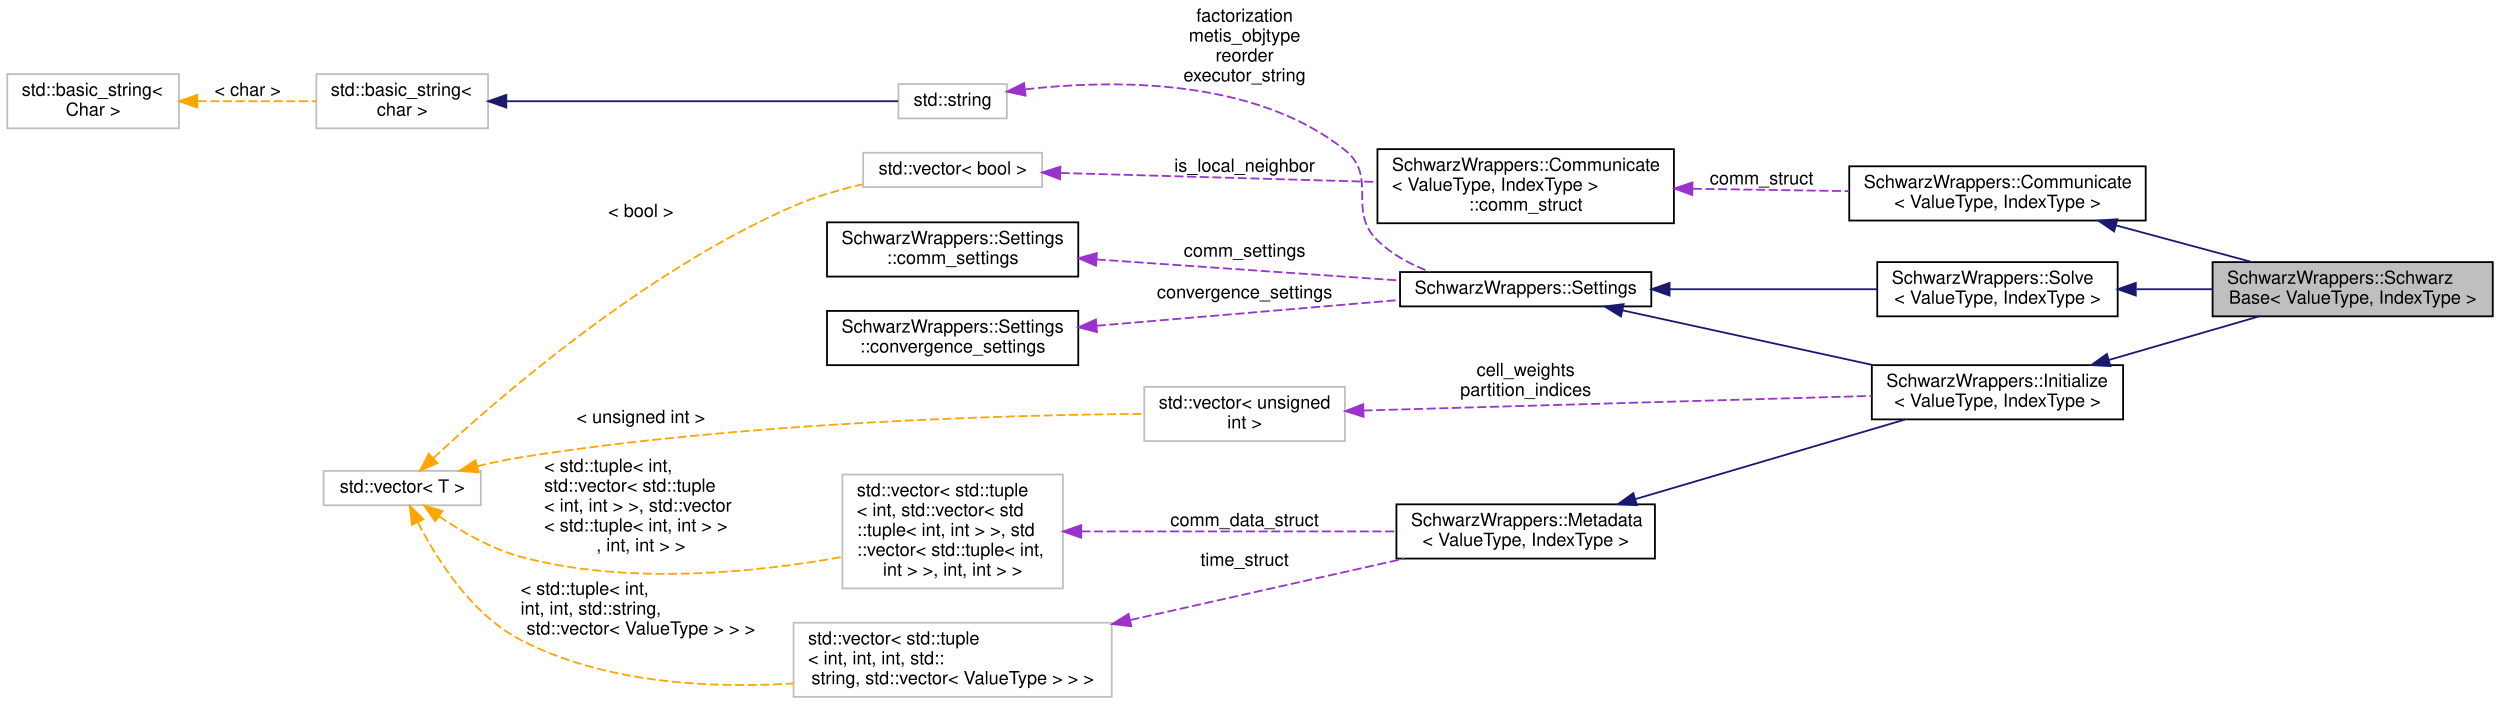
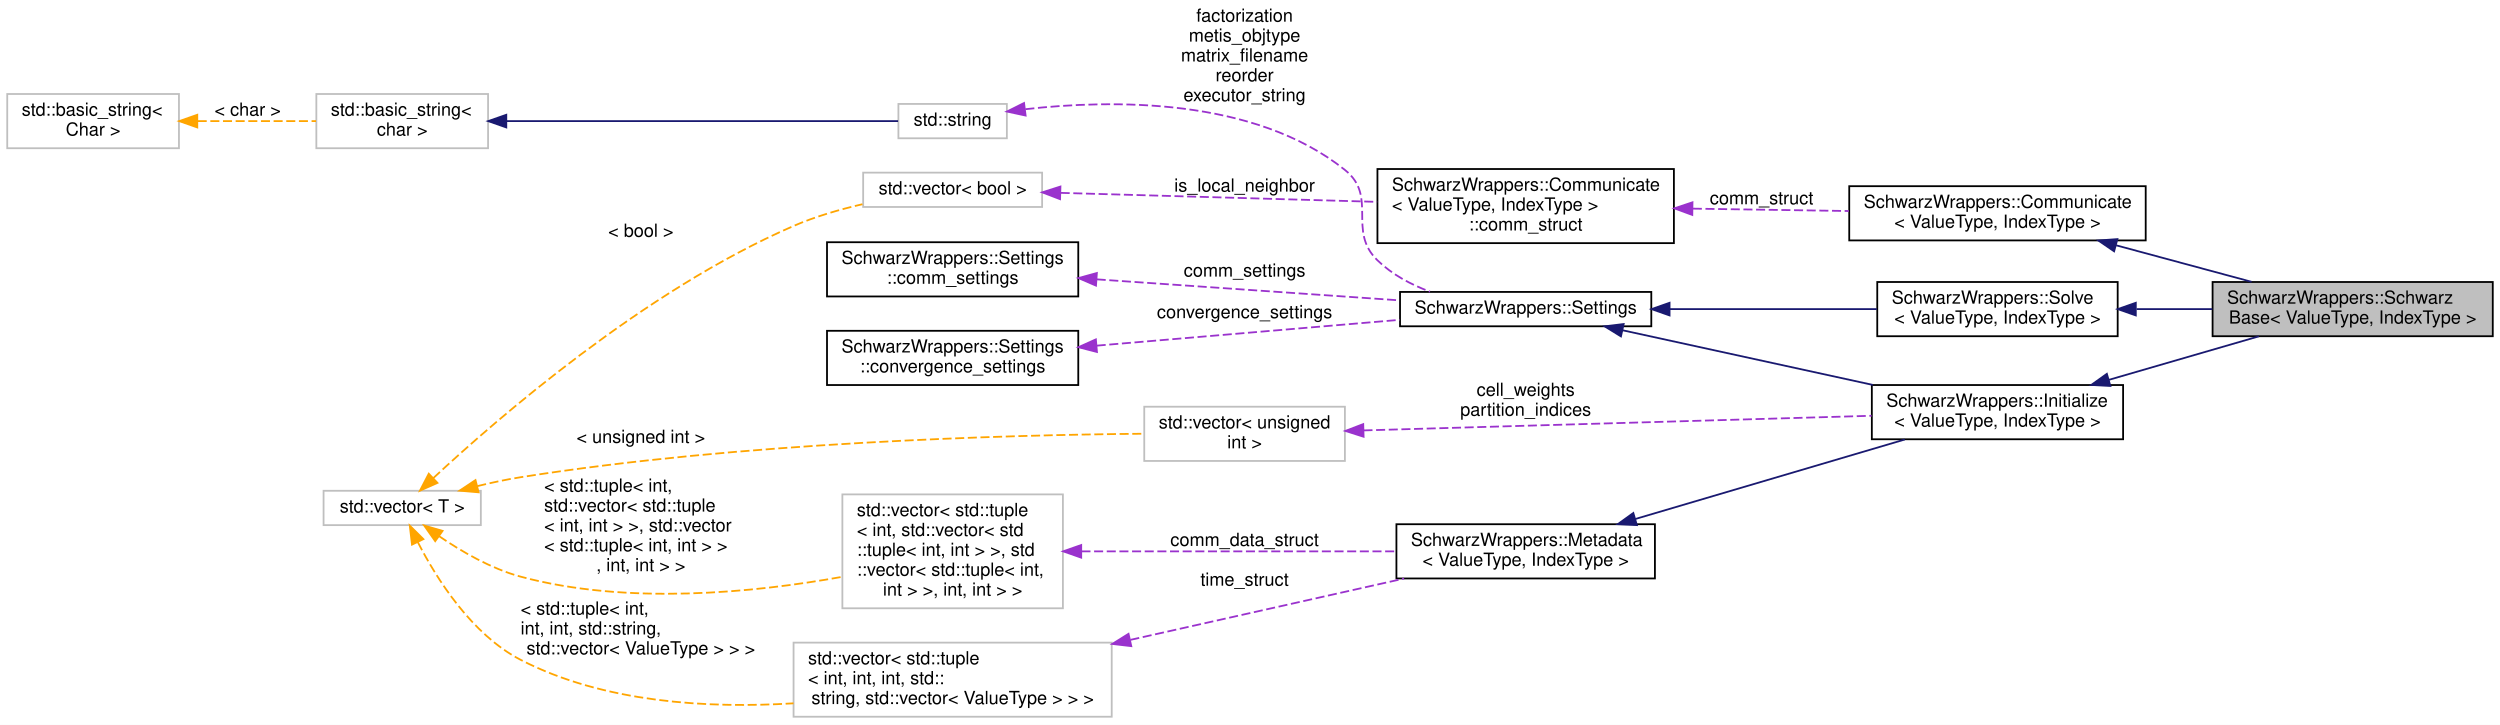
- <svg xmlns="http://www.w3.org/2000/svg" xmlns:xlink="http://www.w3.org/1999/xlink" width="1383pt" height="390pt" viewBox="0.00 0.00 1383.00 390.00">
-   <g id="graph0" class="graph" transform="scale(1 1) rotate(0) translate(4 386)">
-     <polygon fill="#ffffff" stroke="transparent" points="-4,4 -4,-386 1379,-386 1379,4 -4,4" />
+ <svg xmlns="http://www.w3.org/2000/svg" xmlns:xlink="http://www.w3.org/1999/xlink" width="1383pt" height="401pt" viewBox="0.00 0.00 1383.00 401.00">
+   <g id="graph0" class="graph" transform="scale(1 1) rotate(0) translate(4 397)">
+     <polygon fill="#ffffff" stroke="transparent" points="-4,4 -4,-397 1379,-397 1379,4 -4,4" />
    <g id="node1" class="node">
      <polygon fill="#bfbfbf" stroke="#000000" points="1220,-211 1220,-241 1375,-241 1375,-211 1220,-211" />
      <text text-anchor="start" x="1228" y="-229" font-family="Helvetica,sans-Serif" font-size="10.00" fill="#000000">SchwarzWrappers::Schwarz</text>
      <text text-anchor="middle" x="1297.5" y="-218" font-family="Helvetica,sans-Serif" font-size="10.00" fill="#000000">Base&lt; ValueType, IndexType &gt;</text>
    </g>
    <g id="node2" class="node">
      <g id="a_node2">
        <a xlink:href="classSchwarzWrappers_1_1Initialize.html" target="_top" xlink:title="The initialization class that provides methods for initialization of the solver. ">
          <polygon fill="#ffffff" stroke="#000000" points="1031.5,-154 1031.5,-184 1170.5,-184 1170.5,-154 1031.5,-154" />
          <text text-anchor="start" x="1039.5" y="-172" font-family="Helvetica,sans-Serif" font-size="10.00" fill="#000000">SchwarzWrappers::Initialize</text>
          <text text-anchor="middle" x="1101" y="-161" font-family="Helvetica,sans-Serif" font-size="10.00" fill="#000000">&lt; ValueType, IndexType &gt;</text>
        </a>
      </g>
    </g>
    <g id="edge1" class="edge">
      <path fill="none" stroke="#191970" d="M1162.514,-186.844C1189.218,-194.59 1220.152,-203.563 1245.665,-210.964" />
      <polygon fill="#191970" stroke="#191970" points="1163.464,-183.475 1152.885,-184.051 1161.514,-190.198 1163.464,-183.475" />
    </g>
    <g id="node3" class="node">
      <g id="a_node3">
        <a xlink:href="structSchwarzWrappers_1_1Settings.html" target="_top" xlink:title="The struct that contains the solver settings and the parameters to be set by the user. ">
          <polygon fill="#ffffff" stroke="#000000" points="770.5,-216.5 770.5,-235.5 909.5,-235.5 909.5,-216.5 770.5,-216.5" />
          <text text-anchor="middle" x="840" y="-223.5" font-family="Helvetica,sans-Serif" font-size="10.00" fill="#000000">SchwarzWrappers::Settings</text>
        </a>
      </g>
    </g>
    <g id="edge2" class="edge">
      <path fill="none" stroke="#191970" d="M893.532,-214.309C933.603,-205.558 988.74,-193.517 1032.101,-184.047" />
      <polygon fill="#191970" stroke="#191970" points="892.708,-210.906 883.686,-216.459 894.202,-217.745 892.708,-210.906" />
    </g>
    <g id="node17" class="node">
      <g id="a_node17">
        <a xlink:href="classSchwarzWrappers_1_1Solve.html" target="_top" xlink:title="The Solver class the provides the solver and the convergence checking methods. ">
          <polygon fill="#ffffff" stroke="#000000" points="1034.5,-211 1034.5,-241 1167.5,-241 1167.5,-211 1034.5,-211" />
          <text text-anchor="start" x="1042.5" y="-229" font-family="Helvetica,sans-Serif" font-size="10.00" fill="#000000">SchwarzWrappers::Solve</text>
          <text text-anchor="middle" x="1101" y="-218" font-family="Helvetica,sans-Serif" font-size="10.00" fill="#000000">&lt; ValueType, IndexType &gt;</text>
        </a>
      </g>
    </g>
    <g id="edge20" class="edge">
      <path fill="none" stroke="#191970" d="M919.759,-226C956.412,-226 999.39,-226 1034.294,-226" />
      <polygon fill="#191970" stroke="#191970" points="919.6,-222.5 909.6,-226 919.6,-229.5 919.6,-222.5" />
    </g>
    <g id="node4" class="node">
      <g id="a_node4">
        <a xlink:href="structSchwarzWrappers_1_1Settings_1_1convergence__settings.html" target="_top" xlink:title="The various convergence settings available. ">
          <polygon fill="#ffffff" stroke="#000000" points="453.5,-184 453.5,-214 592.5,-214 592.5,-184 453.5,-184" />
          <text text-anchor="start" x="461.5" y="-202" font-family="Helvetica,sans-Serif" font-size="10.00" fill="#000000">SchwarzWrappers::Settings</text>
          <text text-anchor="middle" x="523" y="-191" font-family="Helvetica,sans-Serif" font-size="10.00" fill="#000000">::convergence_settings</text>
        </a>
      </g>
    </g>
    <g id="edge3" class="edge">
      <path fill="none" stroke="#9a32cd" stroke-dasharray="5,2" d="M602.678,-205.786C654.279,-210.181 720.832,-215.85 770.322,-220.065" />
      <polygon fill="#9a32cd" stroke="#9a32cd" points="602.828,-202.287 592.567,-204.925 602.234,-209.261 602.828,-202.287" />
      <text text-anchor="middle" x="684.5" y="-221" font-family="Helvetica,sans-Serif" font-size="10.00" fill="#000000"> convergence_settings</text>
    </g>
    <g id="node5" class="node">
      <g id="a_node5">
        <a xlink:title="STL class. ">
          <polygon fill="#ffffff" stroke="#bfbfbf" points="493,-320.5 493,-339.5 553,-339.5 553,-320.5 493,-320.5" />
          <text text-anchor="middle" x="523" y="-327.5" font-family="Helvetica,sans-Serif" font-size="10.00" fill="#000000">std::string</text>
        </a>
      </g>
    </g>
    <g id="edge4" class="edge">
      <path fill="none" stroke="#9a32cd" stroke-dasharray="5,2" d="M563.227,-336.584C610.75,-341.992 689.693,-343.227 740,-303 758.446,-288.25 741.072,-269.47 758,-253 766.057,-245.161 776.431,-239.598 787.073,-235.65" />
      <polygon fill="#9a32cd" stroke="#9a32cd" points="563.368,-333.074 553.01,-335.301 562.496,-340.02 563.368,-333.074" />
-       <text text-anchor="middle" x="684.5" y="-374" font-family="Helvetica,sans-Serif" font-size="10.00" fill="#000000"> factorization</text>
-       <text text-anchor="middle" x="684.5" y="-363" font-family="Helvetica,sans-Serif" font-size="10.00" fill="#000000">metis_objtype</text>
+       <text text-anchor="middle" x="684.5" y="-385" font-family="Helvetica,sans-Serif" font-size="10.00" fill="#000000"> factorization</text>
+       <text text-anchor="middle" x="684.5" y="-374" font-family="Helvetica,sans-Serif" font-size="10.00" fill="#000000">metis_objtype</text>
+       <text text-anchor="middle" x="684.5" y="-363" font-family="Helvetica,sans-Serif" font-size="10.00" fill="#000000">matrix_filename</text>
      <text text-anchor="middle" x="684.5" y="-352" font-family="Helvetica,sans-Serif" font-size="10.00" fill="#000000">reorder</text>
      <text text-anchor="middle" x="684.5" y="-341" font-family="Helvetica,sans-Serif" font-size="10.00" fill="#000000">executor_string</text>
    </g>
    <g id="node6" class="node">
      <polygon fill="#ffffff" stroke="#bfbfbf" points="171,-315 171,-345 266,-345 266,-315 171,-315" />
      <text text-anchor="start" x="179" y="-333" font-family="Helvetica,sans-Serif" font-size="10.00" fill="#000000">std::basic_string&lt;</text>
      <text text-anchor="middle" x="218.5" y="-322" font-family="Helvetica,sans-Serif" font-size="10.00" fill="#000000"> char &gt;</text>
    </g>
    <g id="edge5" class="edge">
      <path fill="none" stroke="#191970" d="M276.085,-330C340.529,-330 442.486,-330 492.83,-330" />
      <polygon fill="#191970" stroke="#191970" points="276.078,-326.5 266.078,-330 276.078,-333.5 276.078,-326.5" />
    </g>
    <g id="node7" class="node">
      <g id="a_node7">
        <a xlink:title="STL class. ">
          <polygon fill="#ffffff" stroke="#bfbfbf" points="0,-315 0,-345 95,-345 95,-315 0,-315" />
          <text text-anchor="start" x="8" y="-333" font-family="Helvetica,sans-Serif" font-size="10.00" fill="#000000">std::basic_string&lt;</text>
          <text text-anchor="middle" x="47.5" y="-322" font-family="Helvetica,sans-Serif" font-size="10.00" fill="#000000"> Char &gt;</text>
        </a>
      </g>
    </g>
    <g id="edge6" class="edge">
      <path fill="none" stroke="#ffa500" stroke-dasharray="5,2" d="M105.357,-330C126.658,-330 150.524,-330 170.826,-330" />
      <polygon fill="#ffa500" stroke="#ffa500" points="105.133,-326.5 95.133,-330 105.133,-333.5 105.133,-326.5" />
      <text text-anchor="middle" x="133" y="-333" font-family="Helvetica,sans-Serif" font-size="10.00" fill="#000000"> &lt; char &gt;</text>
    </g>
    <g id="node8" class="node">
      <g id="a_node8">
        <a xlink:href="structSchwarzWrappers_1_1Settings_1_1comm__settings.html" target="_top" xlink:title="The settings for the various available communication paradigms. ">
          <polygon fill="#ffffff" stroke="#000000" points="453.5,-233 453.5,-263 592.5,-263 592.5,-233 453.5,-233" />
          <text text-anchor="start" x="461.5" y="-251" font-family="Helvetica,sans-Serif" font-size="10.00" fill="#000000">SchwarzWrappers::Settings</text>
          <text text-anchor="middle" x="523" y="-240" font-family="Helvetica,sans-Serif" font-size="10.00" fill="#000000">::comm_settings</text>
        </a>
      </g>
    </g>
    <g id="edge7" class="edge">
      <path fill="none" stroke="#9a32cd" stroke-dasharray="5,2" d="M602.678,-242.47C654.279,-238.889 720.832,-234.27 770.322,-230.836" />
      <polygon fill="#9a32cd" stroke="#9a32cd" points="602.301,-238.988 592.567,-243.172 602.785,-245.971 602.301,-238.988" />
      <text text-anchor="middle" x="684.5" y="-244" font-family="Helvetica,sans-Serif" font-size="10.00" fill="#000000"> comm_settings</text>
    </g>
    <g id="node9" class="node">
      <g id="a_node9">
        <a xlink:href="structSchwarzWrappers_1_1Metadata.html" target="_top" xlink:title="The solver metadata struct. ">
          <polygon fill="#ffffff" stroke="#000000" points="768.5,-77 768.5,-107 911.5,-107 911.5,-77 768.5,-77" />
          <text text-anchor="start" x="776.5" y="-95" font-family="Helvetica,sans-Serif" font-size="10.00" fill="#000000">SchwarzWrappers::Metadata</text>
          <text text-anchor="middle" x="840" y="-84" font-family="Helvetica,sans-Serif" font-size="10.00" fill="#000000">&lt; ValueType, IndexType &gt;</text>
        </a>
      </g>
    </g>
    <g id="edge8" class="edge">
      <path fill="none" stroke="#191970" d="M900.627,-109.886C945.848,-123.227 1006.943,-141.251 1049.74,-153.877" />
      <polygon fill="#191970" stroke="#191970" points="901.525,-106.502 890.943,-107.029 899.544,-113.216 901.525,-106.502" />
    </g>
    <g id="node10" class="node">
      <polygon fill="#ffffff" stroke="#bfbfbf" points="435,-.5 435,-41.5 611,-41.5 611,-.5 435,-.5" />
      <text text-anchor="start" x="443" y="-29.5" font-family="Helvetica,sans-Serif" font-size="10.00" fill="#000000">std::vector&lt; std::tuple</text>
      <text text-anchor="start" x="443" y="-18.5" font-family="Helvetica,sans-Serif" font-size="10.00" fill="#000000">&lt; int, int, int, std::</text>
      <text text-anchor="middle" x="523" y="-7.5" font-family="Helvetica,sans-Serif" font-size="10.00" fill="#000000">string, std::vector&lt; ValueType &gt; &gt; &gt;</text>
    </g>
    <g id="edge9" class="edge">
      <path fill="none" stroke="#9a32cd" stroke-dasharray="5,2" d="M621.33,-43.023C670.509,-54.038 728.764,-67.086 772.775,-76.943" />
      <polygon fill="#9a32cd" stroke="#9a32cd" points="621.825,-39.548 611.302,-40.778 620.295,-46.379 621.825,-39.548" />
      <text text-anchor="middle" x="684.5" y="-73" font-family="Helvetica,sans-Serif" font-size="10.00" fill="#000000"> time_struct</text>
    </g>
    <g id="node11" class="node">
      <g id="a_node11">
        <a xlink:title="STL class. ">
          <polygon fill="#ffffff" stroke="#bfbfbf" points="175,-106.5 175,-125.5 262,-125.5 262,-106.5 175,-106.5" />
          <text text-anchor="middle" x="218.5" y="-113.5" font-family="Helvetica,sans-Serif" font-size="10.00" fill="#000000">std::vector&lt; T &gt;</text>
        </a>
      </g>
    </g>
    <g id="edge10" class="edge">
      <path fill="none" stroke="#ffa500" stroke-dasharray="5,2" d="M227.151,-97.055C237.496,-76.899 256.879,-46.025 284,-32 329.935,-8.246 387.718,-4.995 434.961,-7.922" />
      <polygon fill="#ffa500" stroke="#ffa500" points="223.919,-95.698 222.688,-106.221 230.213,-98.763 223.919,-95.698" />
      <text text-anchor="start" x="284" y="-57" font-family="Helvetica,sans-Serif" font-size="10.00" fill="#000000"> &lt; std::tuple&lt; int,</text>
      <text text-anchor="start" x="284" y="-46" font-family="Helvetica,sans-Serif" font-size="10.00" fill="#000000"> int, int, std::string,</text>
      <text text-anchor="middle" x="350.5" y="-35" font-family="Helvetica,sans-Serif" font-size="10.00" fill="#000000"> std::vector&lt; ValueType &gt; &gt; &gt;</text>
    </g>
    <g id="node12" class="node">
      <polygon fill="#ffffff" stroke="#bfbfbf" points="462,-60.5 462,-123.5 584,-123.5 584,-60.5 462,-60.5" />
      <text text-anchor="start" x="470" y="-111.5" font-family="Helvetica,sans-Serif" font-size="10.00" fill="#000000">std::vector&lt; std::tuple</text>
      <text text-anchor="start" x="470" y="-100.5" font-family="Helvetica,sans-Serif" font-size="10.00" fill="#000000">&lt; int, std::vector&lt; std</text>
      <text text-anchor="start" x="470" y="-89.5" font-family="Helvetica,sans-Serif" font-size="10.00" fill="#000000">::tuple&lt; int, int &gt; &gt;, std</text>
      <text text-anchor="start" x="470" y="-78.5" font-family="Helvetica,sans-Serif" font-size="10.00" fill="#000000">::vector&lt; std::tuple&lt; int,</text>
      <text text-anchor="middle" x="523" y="-67.5" font-family="Helvetica,sans-Serif" font-size="10.00" fill="#000000"> int &gt; &gt;, int, int &gt; &gt;</text>
    </g>
    <g id="edge12" class="edge">
      <path fill="none" stroke="#ffa500" stroke-dasharray="5,2" d="M238.847,-100.427C251.183,-91.984 267.655,-82.398 284,-78 342.901,-62.151 412.809,-69.073 461.751,-77.868" />
      <polygon fill="#ffa500" stroke="#ffa500" points="236.755,-97.62 230.655,-106.282 240.826,-103.314 236.755,-97.62" />
      <text text-anchor="start" x="297" y="-125" font-family="Helvetica,sans-Serif" font-size="10.00" fill="#000000"> &lt; std::tuple&lt; int,</text>
      <text text-anchor="start" x="297" y="-114" font-family="Helvetica,sans-Serif" font-size="10.00" fill="#000000"> std::vector&lt; std::tuple</text>
      <text text-anchor="start" x="297" y="-103" font-family="Helvetica,sans-Serif" font-size="10.00" fill="#000000">&lt; int, int &gt; &gt;, std::vector</text>
      <text text-anchor="start" x="297" y="-92" font-family="Helvetica,sans-Serif" font-size="10.00" fill="#000000">&lt; std::tuple&lt; int, int &gt; &gt;</text>
      <text text-anchor="middle" x="350.5" y="-81" font-family="Helvetica,sans-Serif" font-size="10.00" fill="#000000">, int, int &gt; &gt;</text>
    </g>
    <g id="node13" class="node">
      <polygon fill="#ffffff" stroke="#bfbfbf" points="629,-142 629,-172 740,-172 740,-142 629,-142" />
      <text text-anchor="start" x="637" y="-160" font-family="Helvetica,sans-Serif" font-size="10.00" fill="#000000">std::vector&lt; unsigned</text>
      <text text-anchor="middle" x="684.5" y="-149" font-family="Helvetica,sans-Serif" font-size="10.00" fill="#000000"> int &gt;</text>
    </g>
    <g id="edge14" class="edge">
      <path fill="none" stroke="#ffa500" stroke-dasharray="5,2" d="M260,-128.062C267.911,-129.993 276.167,-131.761 284,-133 405.949,-152.292 551.024,-156.375 628.74,-157.061" />
      <polygon fill="#ffa500" stroke="#ffa500" points="260.777,-124.648 250.221,-125.556 259.039,-131.429 260.777,-124.648" />
      <text text-anchor="middle" x="350.5" y="-152" font-family="Helvetica,sans-Serif" font-size="10.00" fill="#000000"> &lt; unsigned int &gt;</text>
    </g>
    <g id="node16" class="node">
      <polygon fill="#ffffff" stroke="#bfbfbf" points="473.5,-282.5 473.5,-301.5 572.5,-301.5 572.5,-282.5 473.5,-282.5" />
      <text text-anchor="middle" x="523" y="-289.5" font-family="Helvetica,sans-Serif" font-size="10.00" fill="#000000">std::vector&lt; bool &gt;</text>
    </g>
    <g id="edge18" class="edge">
      <path fill="none" stroke="#ffa500" stroke-dasharray="5,2" d="M235.711,-132.525C270.372,-164.804 352.353,-236.199 435,-272 446.933,-277.169 460.378,-281.089 473.101,-284.026" />
      <polygon fill="#ffa500" stroke="#ffa500" points="237.99,-129.864 228.311,-125.555 233.191,-134.959 237.99,-129.864" />
      <text text-anchor="middle" x="350.5" y="-266" font-family="Helvetica,sans-Serif" font-size="10.00" fill="#000000"> &lt; bool &gt;</text>
    </g>
    <g id="edge11" class="edge">
      <path fill="none" stroke="#9a32cd" stroke-dasharray="5,2" d="M594.251,-92C646.167,-92 716.223,-92 768.254,-92" />
      <polygon fill="#9a32cd" stroke="#9a32cd" points="594.121,-88.5 584.121,-92 594.121,-95.5 594.121,-88.5" />
      <text text-anchor="middle" x="684.5" y="-95" font-family="Helvetica,sans-Serif" font-size="10.00" fill="#000000"> comm_data_struct</text>
    </g>
    <g id="edge13" class="edge">
      <path fill="none" stroke="#9a32cd" stroke-dasharray="5,2" d="M750.257,-158.895C826.92,-161.103 953.083,-164.738 1031.369,-166.994" />
      <polygon fill="#9a32cd" stroke="#9a32cd" points="750.336,-155.395 740.239,-158.606 750.134,-162.393 750.336,-155.395" />
      <text text-anchor="middle" x="840" y="-178" font-family="Helvetica,sans-Serif" font-size="10.00" fill="#000000"> cell_weights</text>
      <text text-anchor="middle" x="840" y="-167" font-family="Helvetica,sans-Serif" font-size="10.00" fill="#000000">partition_indices</text>
    </g>
    <g id="node14" class="node">
      <g id="a_node14">
        <a xlink:href="classSchwarzWrappers_1_1Communicate.html" target="_top" xlink:title="The communication class that provides the methods for the communication between the subdomains...">
          <polygon fill="#ffffff" stroke="#000000" points="1019,-264 1019,-294 1183,-294 1183,-264 1019,-264" />
          <text text-anchor="start" x="1027" y="-282" font-family="Helvetica,sans-Serif" font-size="10.00" fill="#000000">SchwarzWrappers::Communicate</text>
          <text text-anchor="middle" x="1101" y="-271" font-family="Helvetica,sans-Serif" font-size="10.00" fill="#000000">&lt; ValueType, IndexType &gt;</text>
        </a>
      </g>
    </g>
    <g id="edge15" class="edge">
      <path fill="none" stroke="#191970" d="M1166.636,-261.297C1190.93,-254.744 1218.226,-247.382 1241.577,-241.083" />
      <polygon fill="#191970" stroke="#191970" points="1165.527,-257.971 1156.783,-263.954 1167.35,-264.729 1165.527,-257.971" />
    </g>
    <g id="node15" class="node">
      <g id="a_node15">
        <a xlink:href="structSchwarzWrappers_1_1Communicate_1_1comm__struct.html" target="_top" xlink:title="The communication struct used to store the communication data. ">
          <polygon fill="#ffffff" stroke="#000000" points="758,-262.5 758,-303.5 922,-303.5 922,-262.5 758,-262.5" />
          <text text-anchor="start" x="766" y="-291.5" font-family="Helvetica,sans-Serif" font-size="10.00" fill="#000000">SchwarzWrappers::Communicate</text>
          <text text-anchor="start" x="766" y="-280.5" font-family="Helvetica,sans-Serif" font-size="10.00" fill="#000000">&lt; ValueType, IndexType &gt;</text>
          <text text-anchor="middle" x="840" y="-269.5" font-family="Helvetica,sans-Serif" font-size="10.00" fill="#000000">::comm_struct</text>
        </a>
      </g>
    </g>
    <g id="edge16" class="edge">
      <path fill="none" stroke="#9a32cd" stroke-dasharray="5,2" d="M932.463,-281.583C960.601,-281.152 991.324,-280.681 1018.741,-280.261" />
      <polygon fill="#9a32cd" stroke="#9a32cd" points="932.169,-278.087 922.224,-281.74 932.276,-285.086 932.169,-278.087" />
      <text text-anchor="middle" x="970.5" y="-284" font-family="Helvetica,sans-Serif" font-size="10.00" fill="#000000"> comm_struct</text>
    </g>
    <g id="edge17" class="edge">
      <path fill="none" stroke="#9a32cd" stroke-dasharray="5,2" d="M582.751,-290.304C632.227,-288.899 703.04,-286.889 757.849,-285.332" />
      <polygon fill="#9a32cd" stroke="#9a32cd" points="582.428,-286.811 572.531,-290.594 582.627,-293.808 582.428,-286.811" />
      <text text-anchor="middle" x="684.5" y="-291" font-family="Helvetica,sans-Serif" font-size="10.00" fill="#000000"> is_local_neighbor</text>
    </g>
    <g id="edge19" class="edge">
      <path fill="none" stroke="#191970" d="M1177.924,-226C1191.696,-226 1206.055,-226 1219.847,-226" />
      <polygon fill="#191970" stroke="#191970" points="1177.526,-222.5 1167.526,-226 1177.526,-229.5 1177.526,-222.5" />
    </g>
  </g>
</svg>
